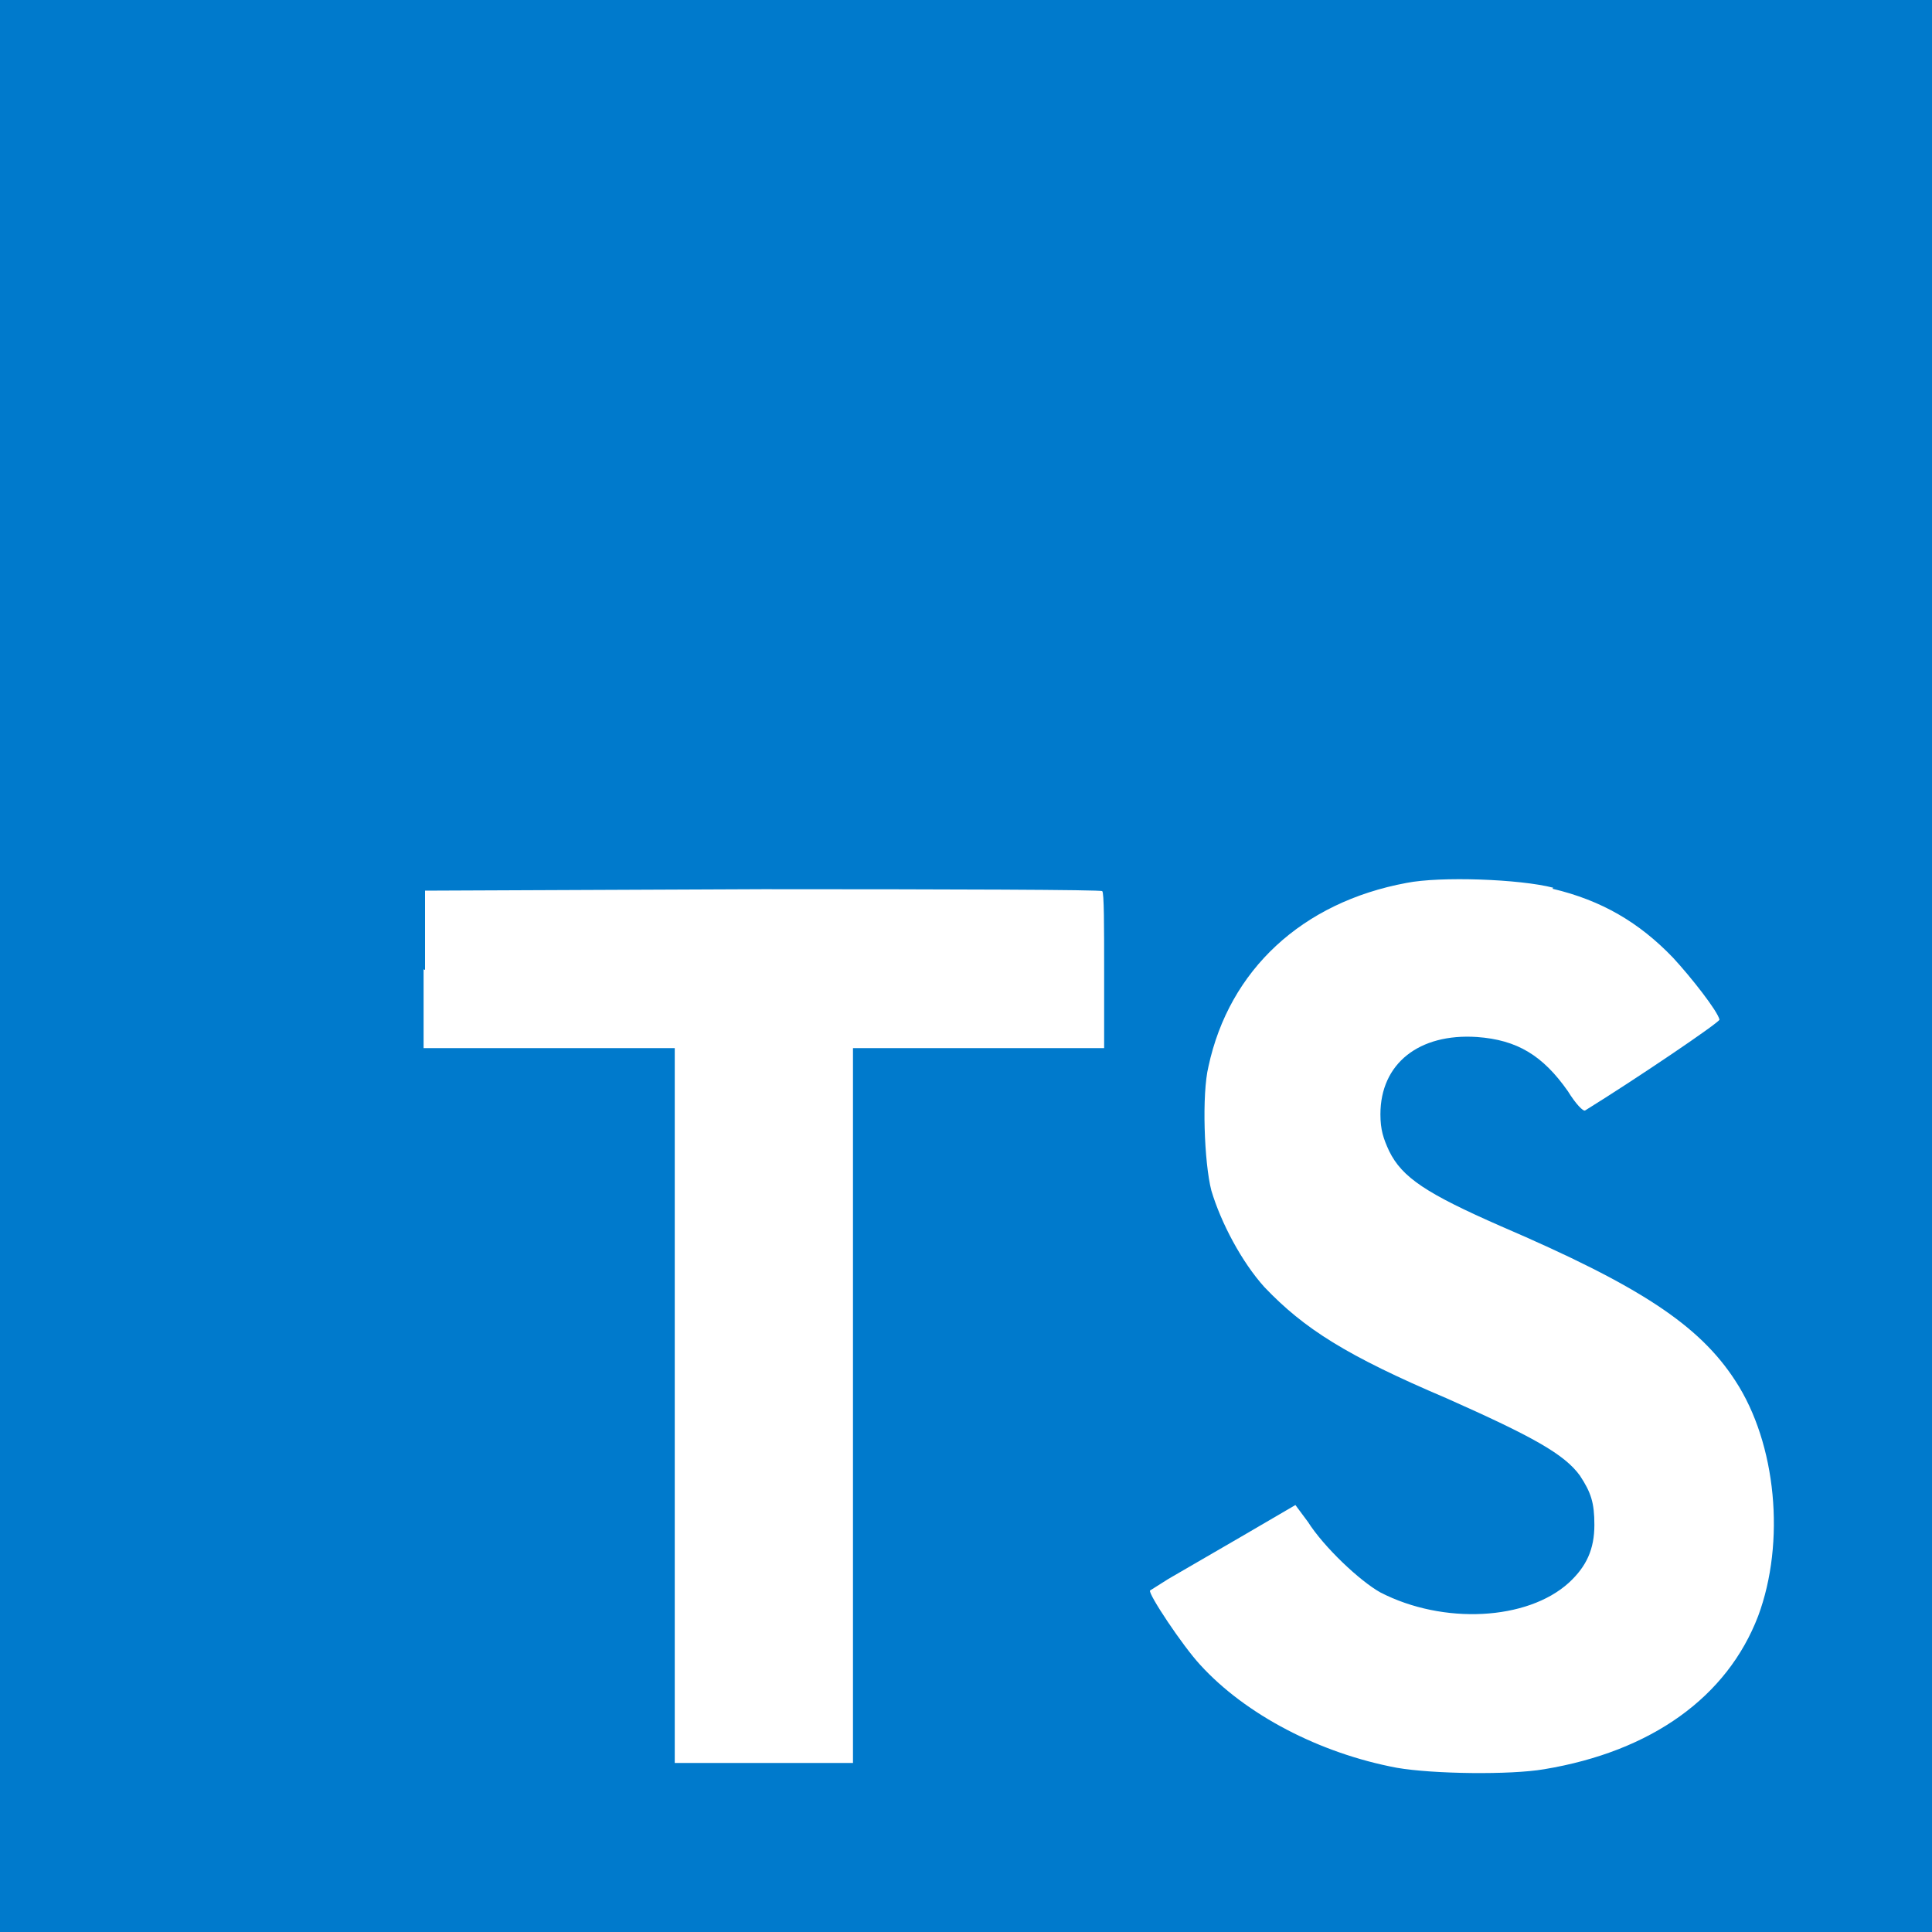
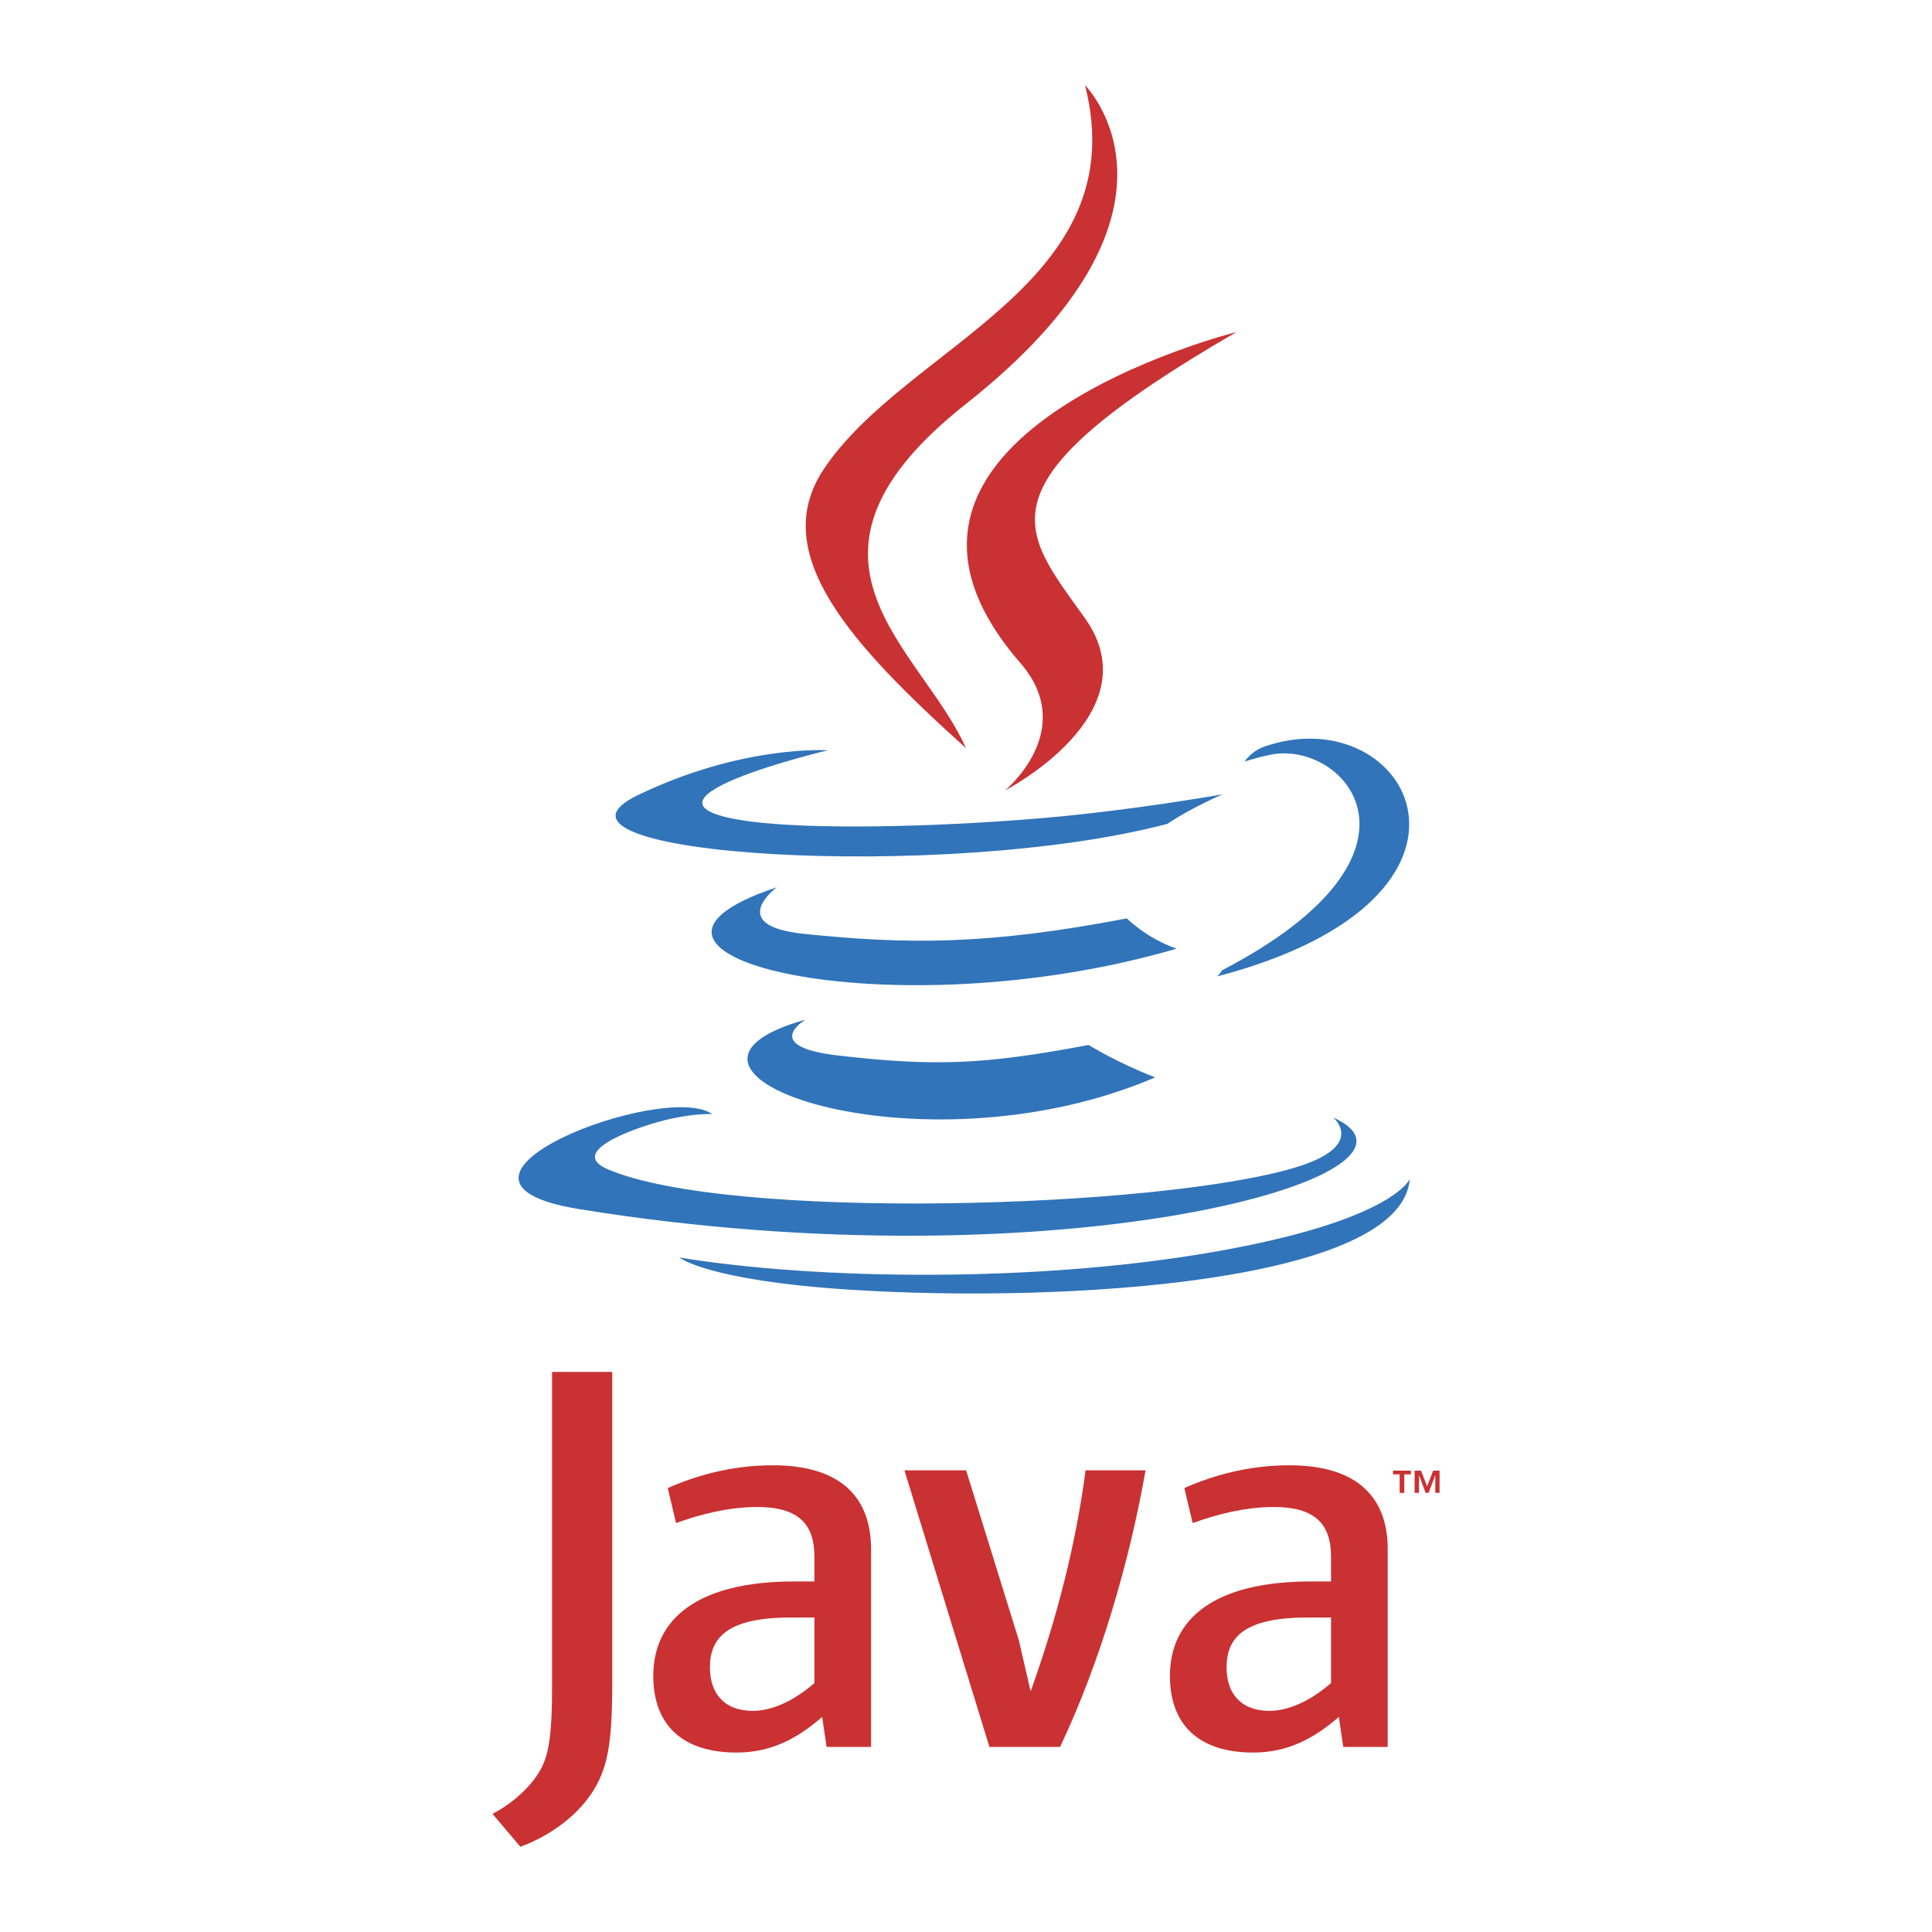
- <svg xmlns="http://www.w3.org/2000/svg" id="Layer_1" viewBox="0 0 400 400" width="2500" height="2500">
-   <style>.st0{fill:#007acc}.st1{fill:#fff}</style>
-   <path class="st0" d="M0 200V0h400v400H0" />
-   <path class="st1" d="M87.7 200.7V217h52v148h36.9V217h52v-16c0-9 0-16.3-.4-16.5 0-.3-31.7-.4-70.2-.4l-70 .3v16.4l-.3-.1zM321.4 184c10.2 2.4 18 7 25 14.3 3.7 4 9.2 11 9.6 12.8 0 .6-17.3 12.3-27.8 18.8-.4.3-2-1.4-3.6-4-5.2-7.4-10.5-10.6-18.8-11.2-12-.8-20 5.5-20 16 0 3.2.6 5 1.8 7.6 2.7 5.5 7.7 8.8 23.2 15.6 28.6 12.3 41 20.4 48.5 32 8.5 13 10.4 33.4 4.7 48.7-6.4 16.7-22 28-44.3 31.7-7 1.2-23 1-30.5-.3-16-3-31.3-11-40.7-21.3-3.7-4-10.8-14.7-10.4-15.4l3.8-2.4 15-8.7 11.3-6.6 2.6 3.5c3.3 5.2 10.7 12.2 15 14.6 13 6.7 30.4 5.8 39-2 3.7-3.4 5.3-7 5.3-12 0-4.6-.7-6.7-3-10.2-3.2-4.4-9.6-8-27.6-16-20.7-8.8-29.5-14.4-37.7-23-4.7-5.2-9-13.3-11-20-1.5-5.8-2-20-.6-25.7 4.3-20 19.4-34 41-38 7-1.4 23.5-.8 30.4 1l-.2.2z" />
+ <svg xmlns="http://www.w3.org/2000/svg" width="2500" height="2500" viewBox="0 0 192.756 192.756">
+   <g fill-rule="evenodd" clip-rule="evenodd">
+     <path fill="#fff" d="M0 0h192.756v192.756H0V0z" />
+     <path d="M80.372 101.729s-4.604 2.679 3.28 3.584c9.554 1.091 14.434.934 24.959-1.057 0 0 2.771 1.735 6.639 3.236-23.601 10.113-53.413-.585-34.878-5.763zM77.487 88.532s-5.165 3.823 2.726 4.639c10.206 1.054 18.262 1.14 32.211-1.544 0 0 1.926 1.955 4.957 3.023-28.531 8.345-60.307.657-39.894-6.118z" fill="#3174b9" />
+     <path d="M101.797 66.143c5.818 6.697-1.525 12.72-1.525 12.72s14.766-7.621 7.984-17.168c-6.332-8.899-11.189-13.32 15.102-28.566-.001-.001-41.27 10.303-21.561 33.014z" fill="#ca3132" />
+     <path d="M133.01 111.491s3.408 2.81-3.754 4.983c-13.619 4.125-56.694 5.369-68.659.164-4.298-1.872 3.766-4.467 6.303-5.015 2.646-.572 4.156-.468 4.156-.468-4.783-3.368-30.916 6.615-13.272 9.479 48.112 7.801 87.704-3.512 75.226-9.143zM82.587 74.857s-21.908 5.205-7.757 7.097c5.977.799 17.883.615 28.982-.316 9.068-.761 18.17-2.389 18.17-2.389s-3.195 1.371-5.51 2.949c-22.251 5.853-65.229 3.127-52.855-2.856 10.462-5.061 18.97-4.485 18.97-4.485zM121.891 96.824c22.617-11.75 12.16-23.044 4.859-21.522-1.785.373-2.586.695-2.586.695s.666-1.042 1.932-1.49c14.441-5.075 25.545 14.972-4.656 22.911-.001 0 .347-.314.451-.594z" fill="#3174b9" />
+     <path d="M108.256 8.504s12.523 12.531-11.881 31.794c-19.571 15.458-4.462 24.269-.006 34.34-11.426-10.307-19.807-19.382-14.185-27.826 8.254-12.395 31.125-18.406 26.072-38.308z" fill="#ca3132" />
+     <path d="M84.812 128.674c21.706 1.388 55.045-.771 55.836-11.044 0 0-1.518 3.894-17.941 6.983-18.529 3.488-41.386 3.082-54.938.845 0 0 2.777 2.298 17.043 3.216z" fill="#3174b9" />
+     <path d="M139.645 147.096h-.66v-.37h1.781v.37h-.66v1.848h-.461v-1.848zm3.554.092h-.008l-.656 1.755h-.301l-.652-1.755h-.008v1.755h-.438v-2.218h.643l.604 1.569.604-1.569h.637v2.218h-.424v-1.755h-.001zM81.255 167.921c-2.047 1.774-4.211 2.772-6.154 2.772-2.768 0-4.27-1.663-4.27-4.324 0-2.881 1.608-4.989 8.044-4.989h2.379v6.541h.001zm5.65 6.374v-19.732c0-5.043-2.876-8.371-9.809-8.371-4.045 0-7.591.999-10.474 2.272l.83 3.495c2.271-.834 5.207-1.607 8.089-1.607 3.994 0 5.713 1.607 5.713 4.934v2.495h-1.996c-9.702 0-14.08 3.764-14.08 9.423 0 4.876 2.885 7.648 8.316 7.648 3.491 0 6.099-1.441 8.534-3.55l.443 2.993h4.434zM105.762 174.295h-7.045l-8.483-27.601h6.154l5.265 16.961 1.172 5.096c2.656-7.371 4.541-14.854 5.484-22.057h5.984c-1.602 9.088-4.488 19.066-8.531 27.601zM132.799 167.921c-2.053 1.774-4.217 2.772-6.156 2.772-2.768 0-4.268-1.663-4.268-4.324 0-2.881 1.609-4.989 8.041-4.989h2.383v6.541zm5.652 6.374v-19.732c0-5.043-2.885-8.371-9.811-8.371-4.049 0-7.594.999-10.477 2.272l.83 3.495c2.271-.834 5.213-1.607 8.096-1.607 3.988 0 5.709 1.607 5.709 4.934v2.495h-1.996c-9.703 0-14.078 3.764-14.078 9.423 0 4.876 2.879 7.648 8.311 7.648 3.494 0 6.098-1.441 8.539-3.55l.445 2.993h4.432zM58.983 178.985c-1.61 2.353-4.214 4.216-7.061 5.267l-2.79-3.286c2.169-1.113 4.027-2.91 4.892-4.582.745-1.49 1.056-3.406 1.056-7.992v-31.515h6.005v31.08c0 6.134-.49 8.613-2.102 11.028z" fill="#ca3132" />
+   </g>
</svg>
